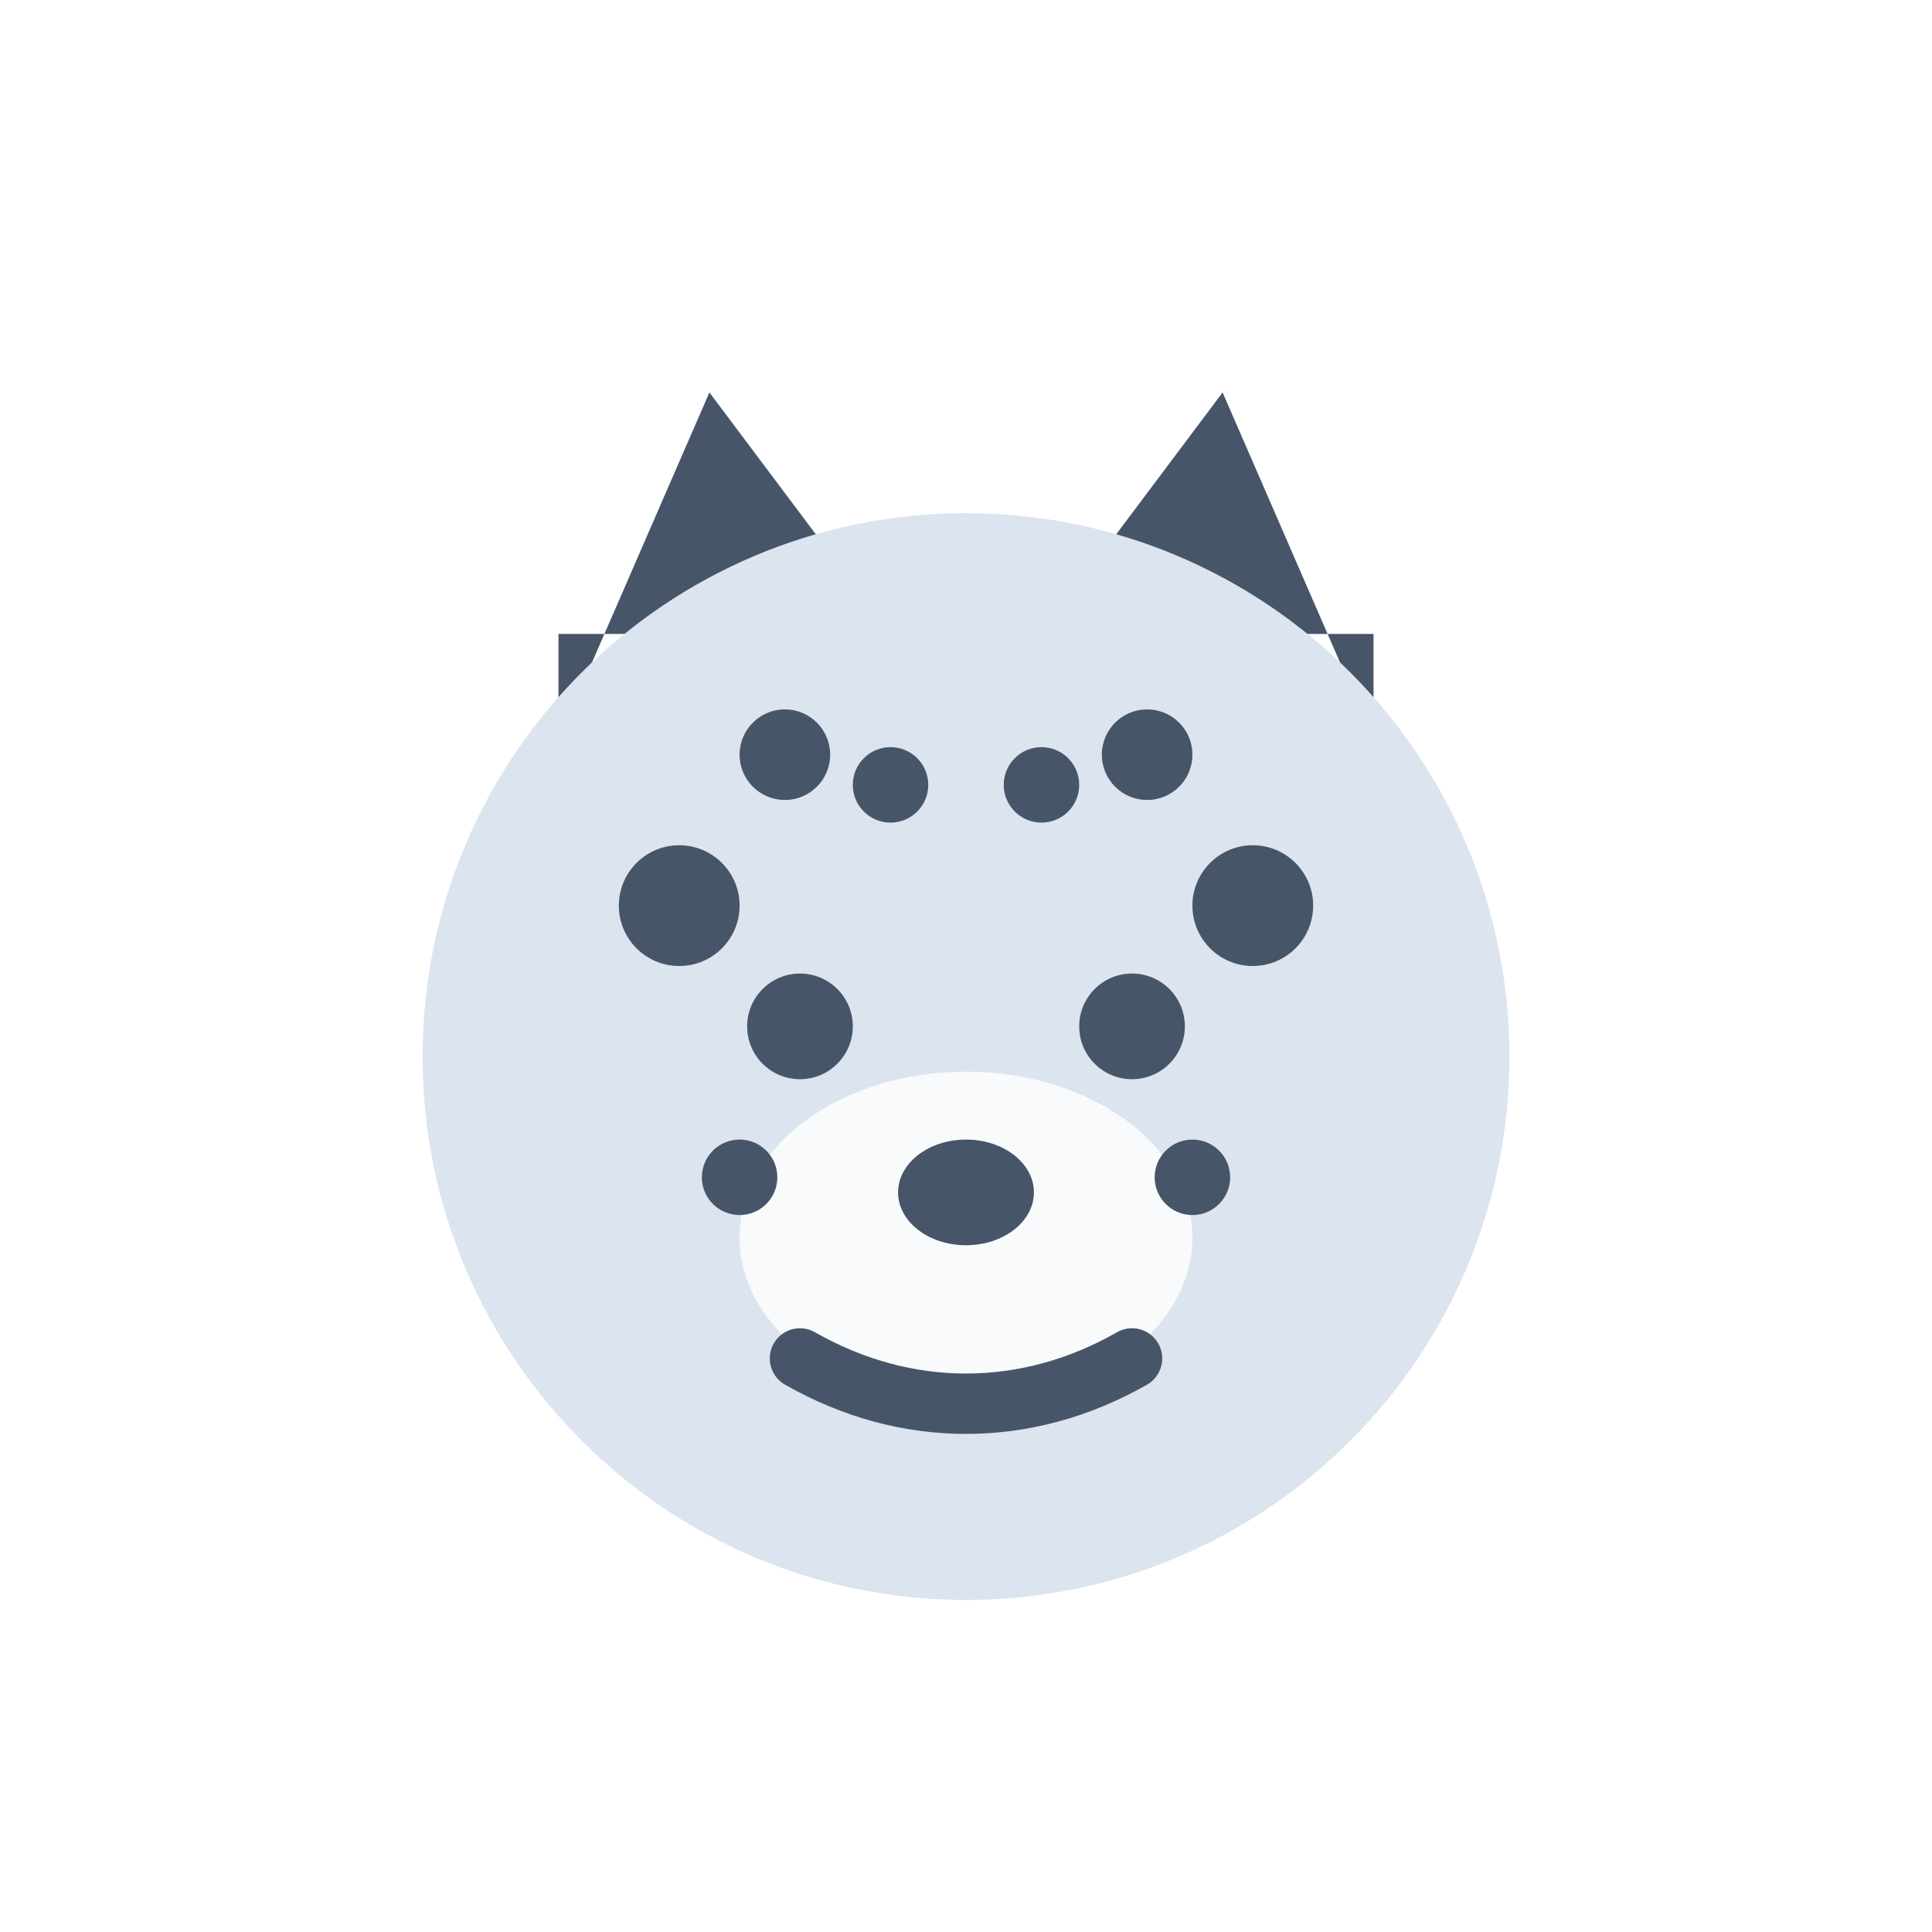
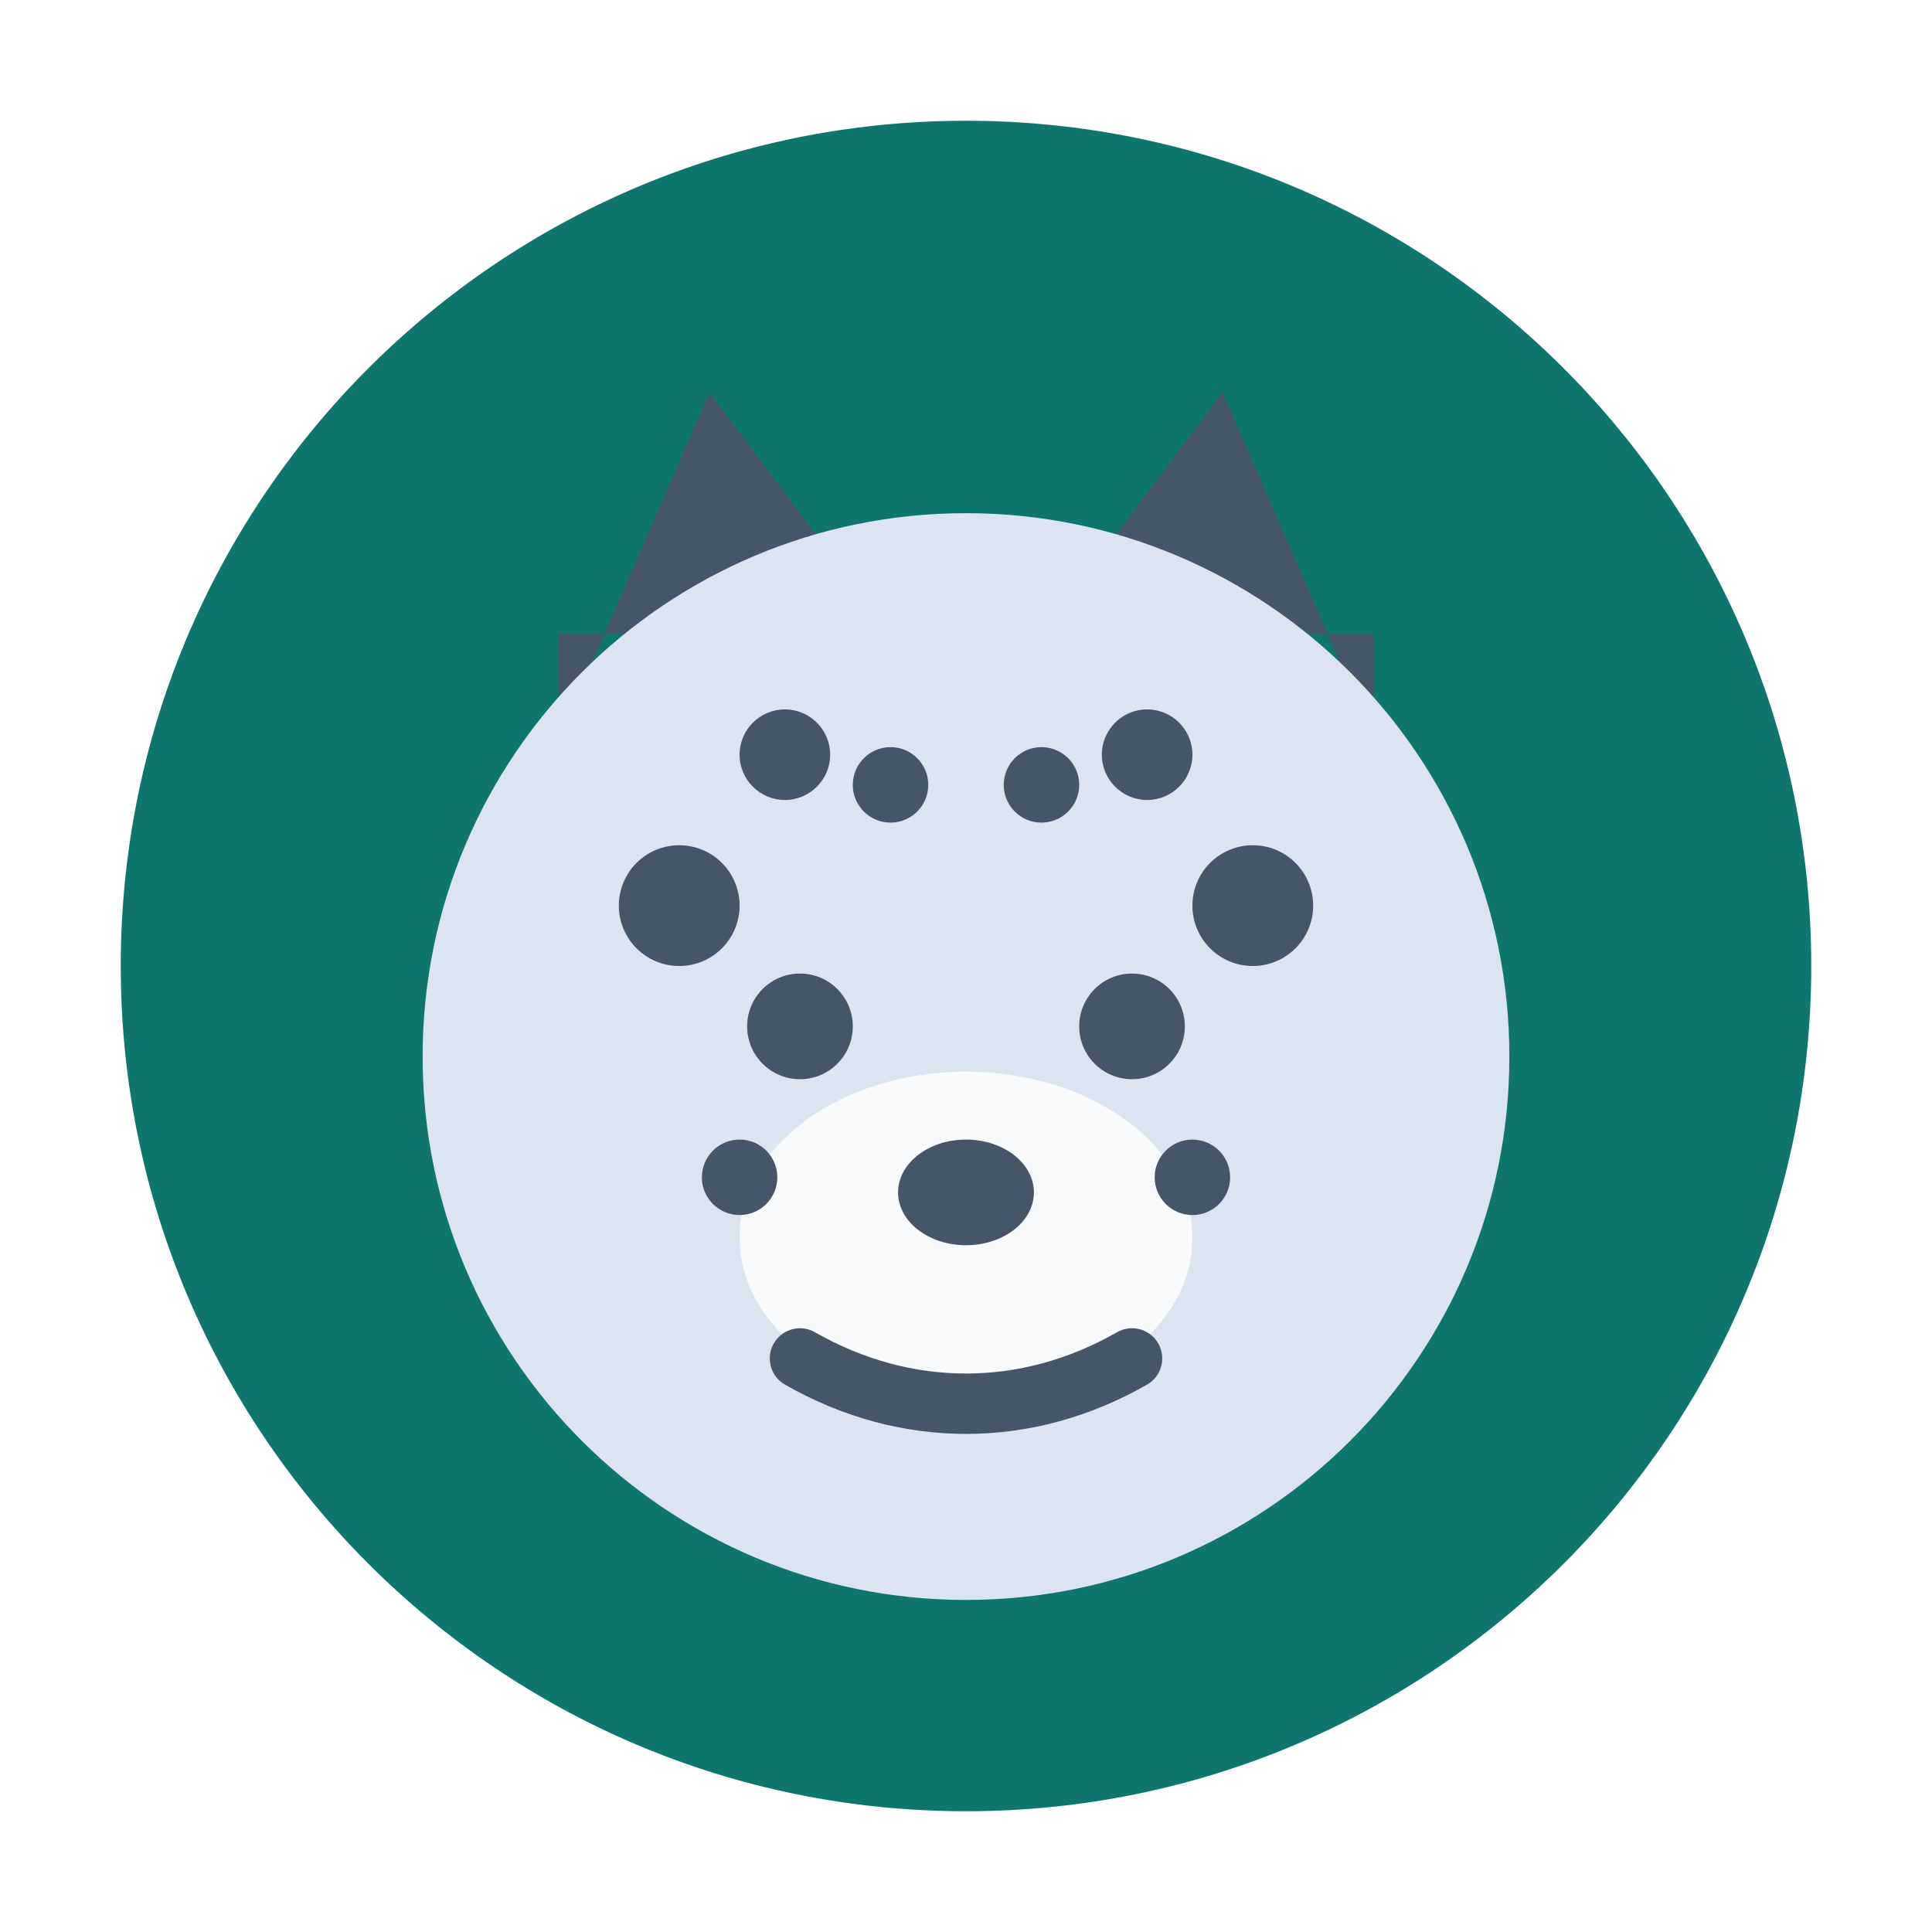
<svg xmlns="http://www.w3.org/2000/svg" viewBox="0 0 256 256" fill="none">
+   <circle cx="128" cy="128" r="112" fill="#0f766e" />
+   <circle cx="128" cy="128" r="104" fill="#0f766e" opacity="0.92" />
  <path d="M74 98 94 52l24 32H74ZM182 98l-20-46-24 32h44Z" fill="#475569" />
  <circle cx="128" cy="140" r="72" fill="#dbe4ef" />
  <ellipse cx="128" cy="164" rx="30" ry="22" fill="#f8fafc" />
  <circle cx="106" cy="136" r="7" fill="#475569" />
  <circle cx="150" cy="136" r="7" fill="#475569" />
  <ellipse cx="128" cy="158" rx="9" ry="7" fill="#475569" />
  <circle cx="90" cy="120" r="8" fill="#475569" />
  <circle cx="104" cy="100" r="6" fill="#475569" />
  <circle cx="166" cy="120" r="8" fill="#475569" />
  <circle cx="152" cy="100" r="6" fill="#475569" />
  <circle cx="118" cy="104" r="5" fill="#475569" />
  <circle cx="138" cy="104" r="5" fill="#475569" />
  <circle cx="98" cy="156" r="5" fill="#475569" />
  <circle cx="158" cy="156" r="5" fill="#475569" />
  <path d="M106 180c14 8 30 8 44 0" stroke="#475569" stroke-width="8" stroke-linecap="round" />
</svg>
